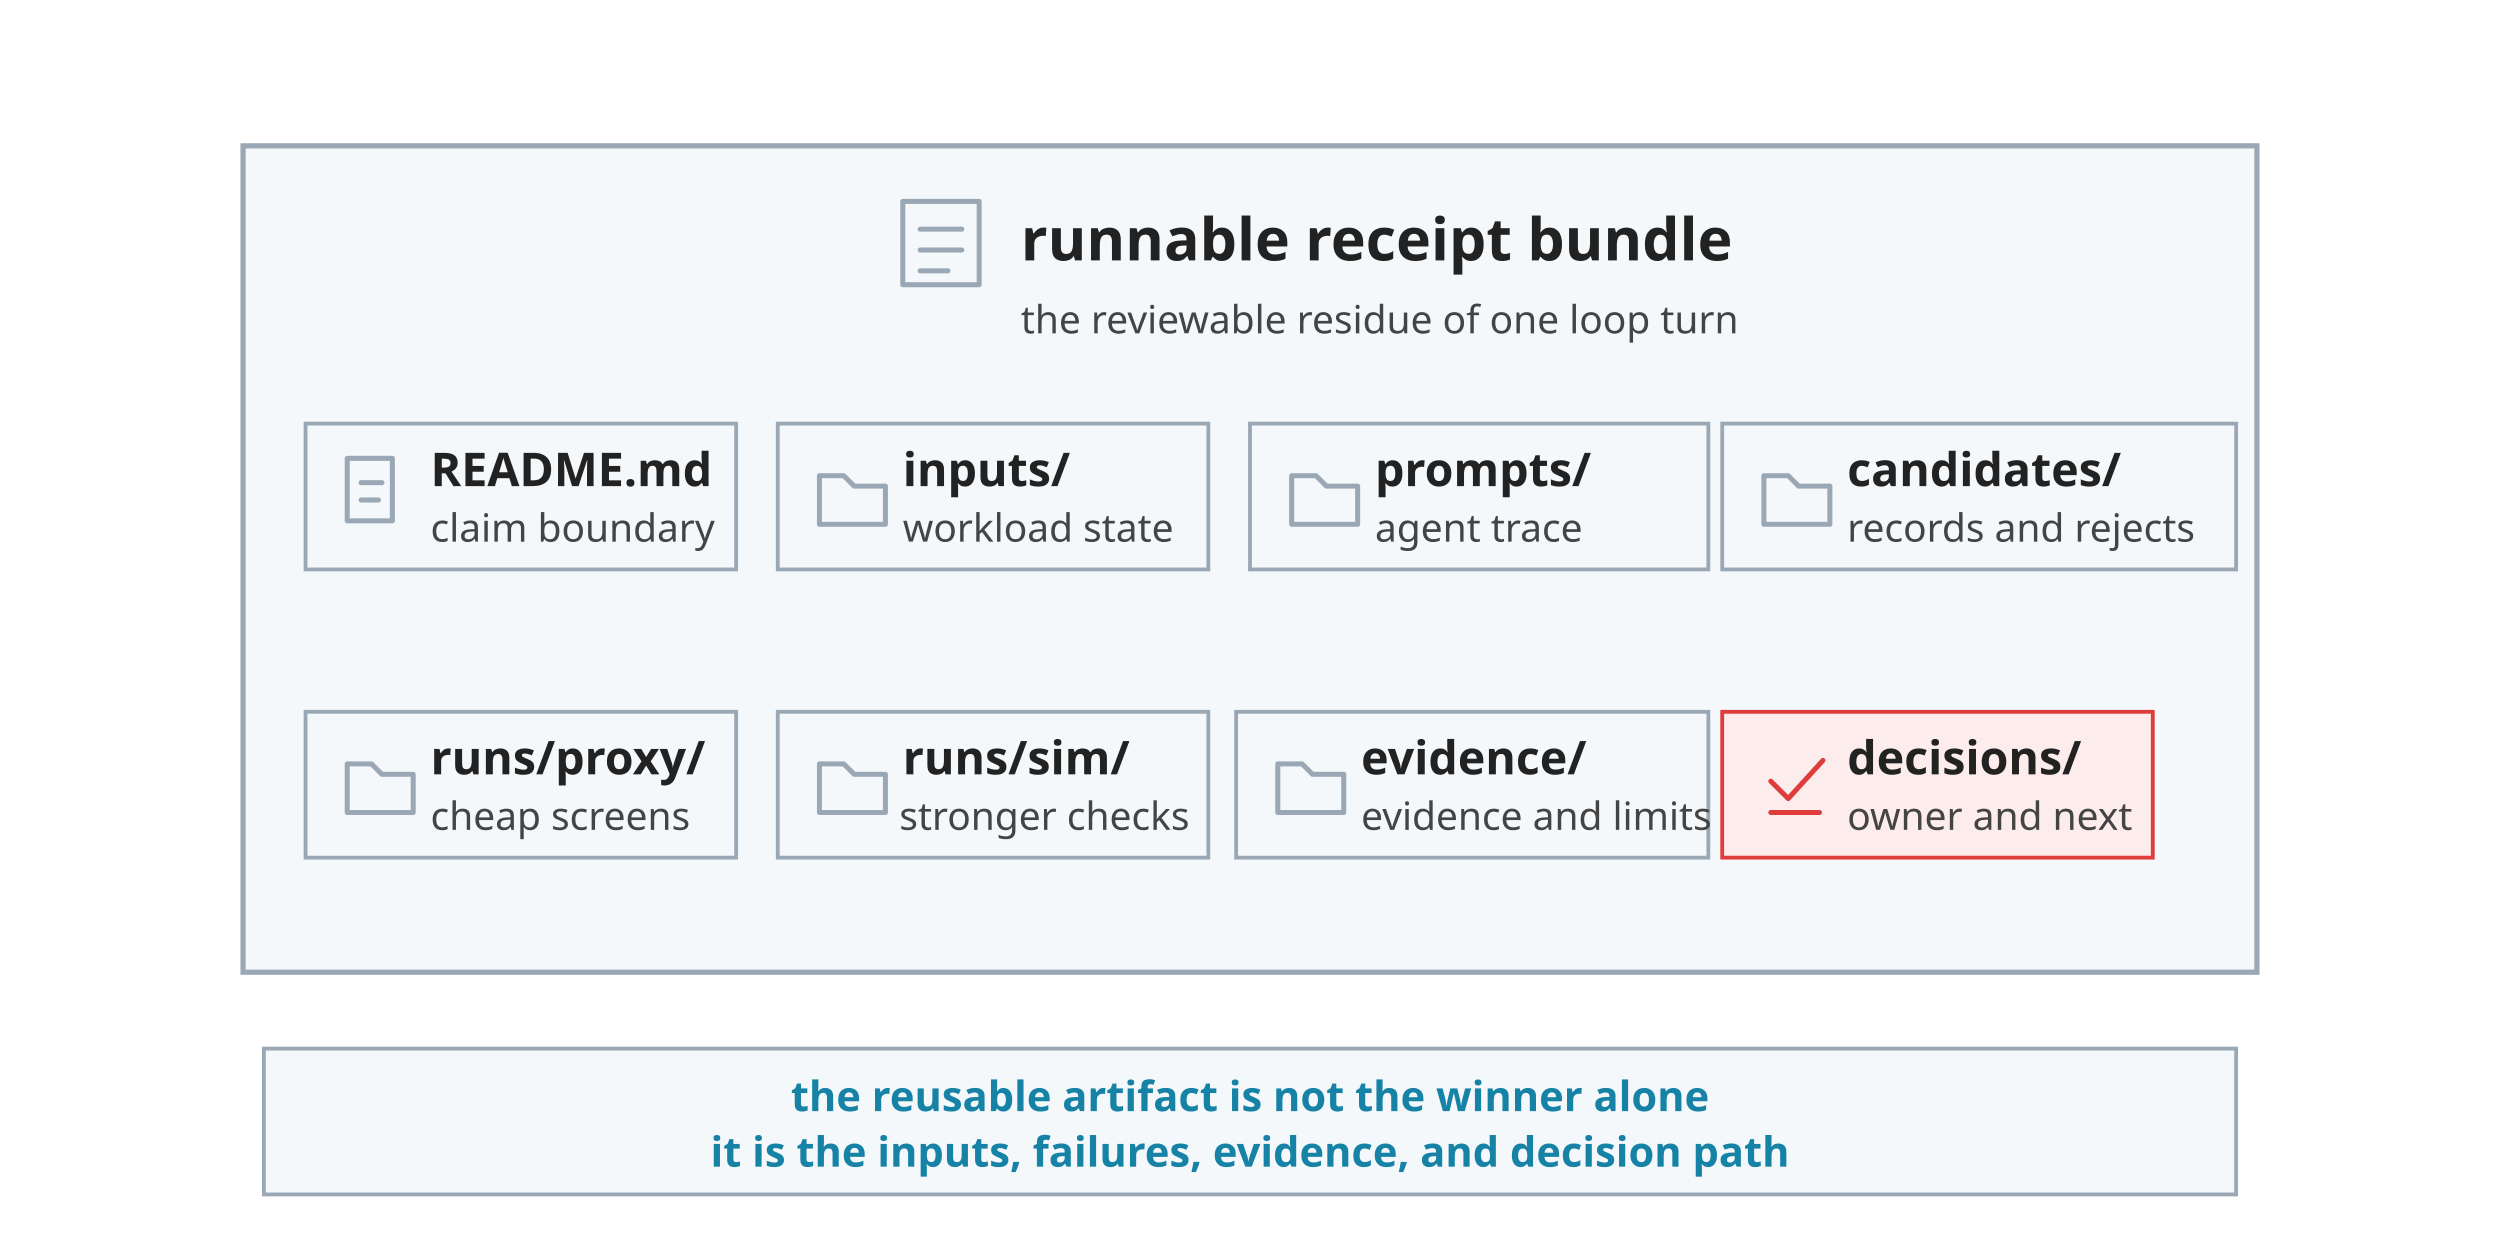
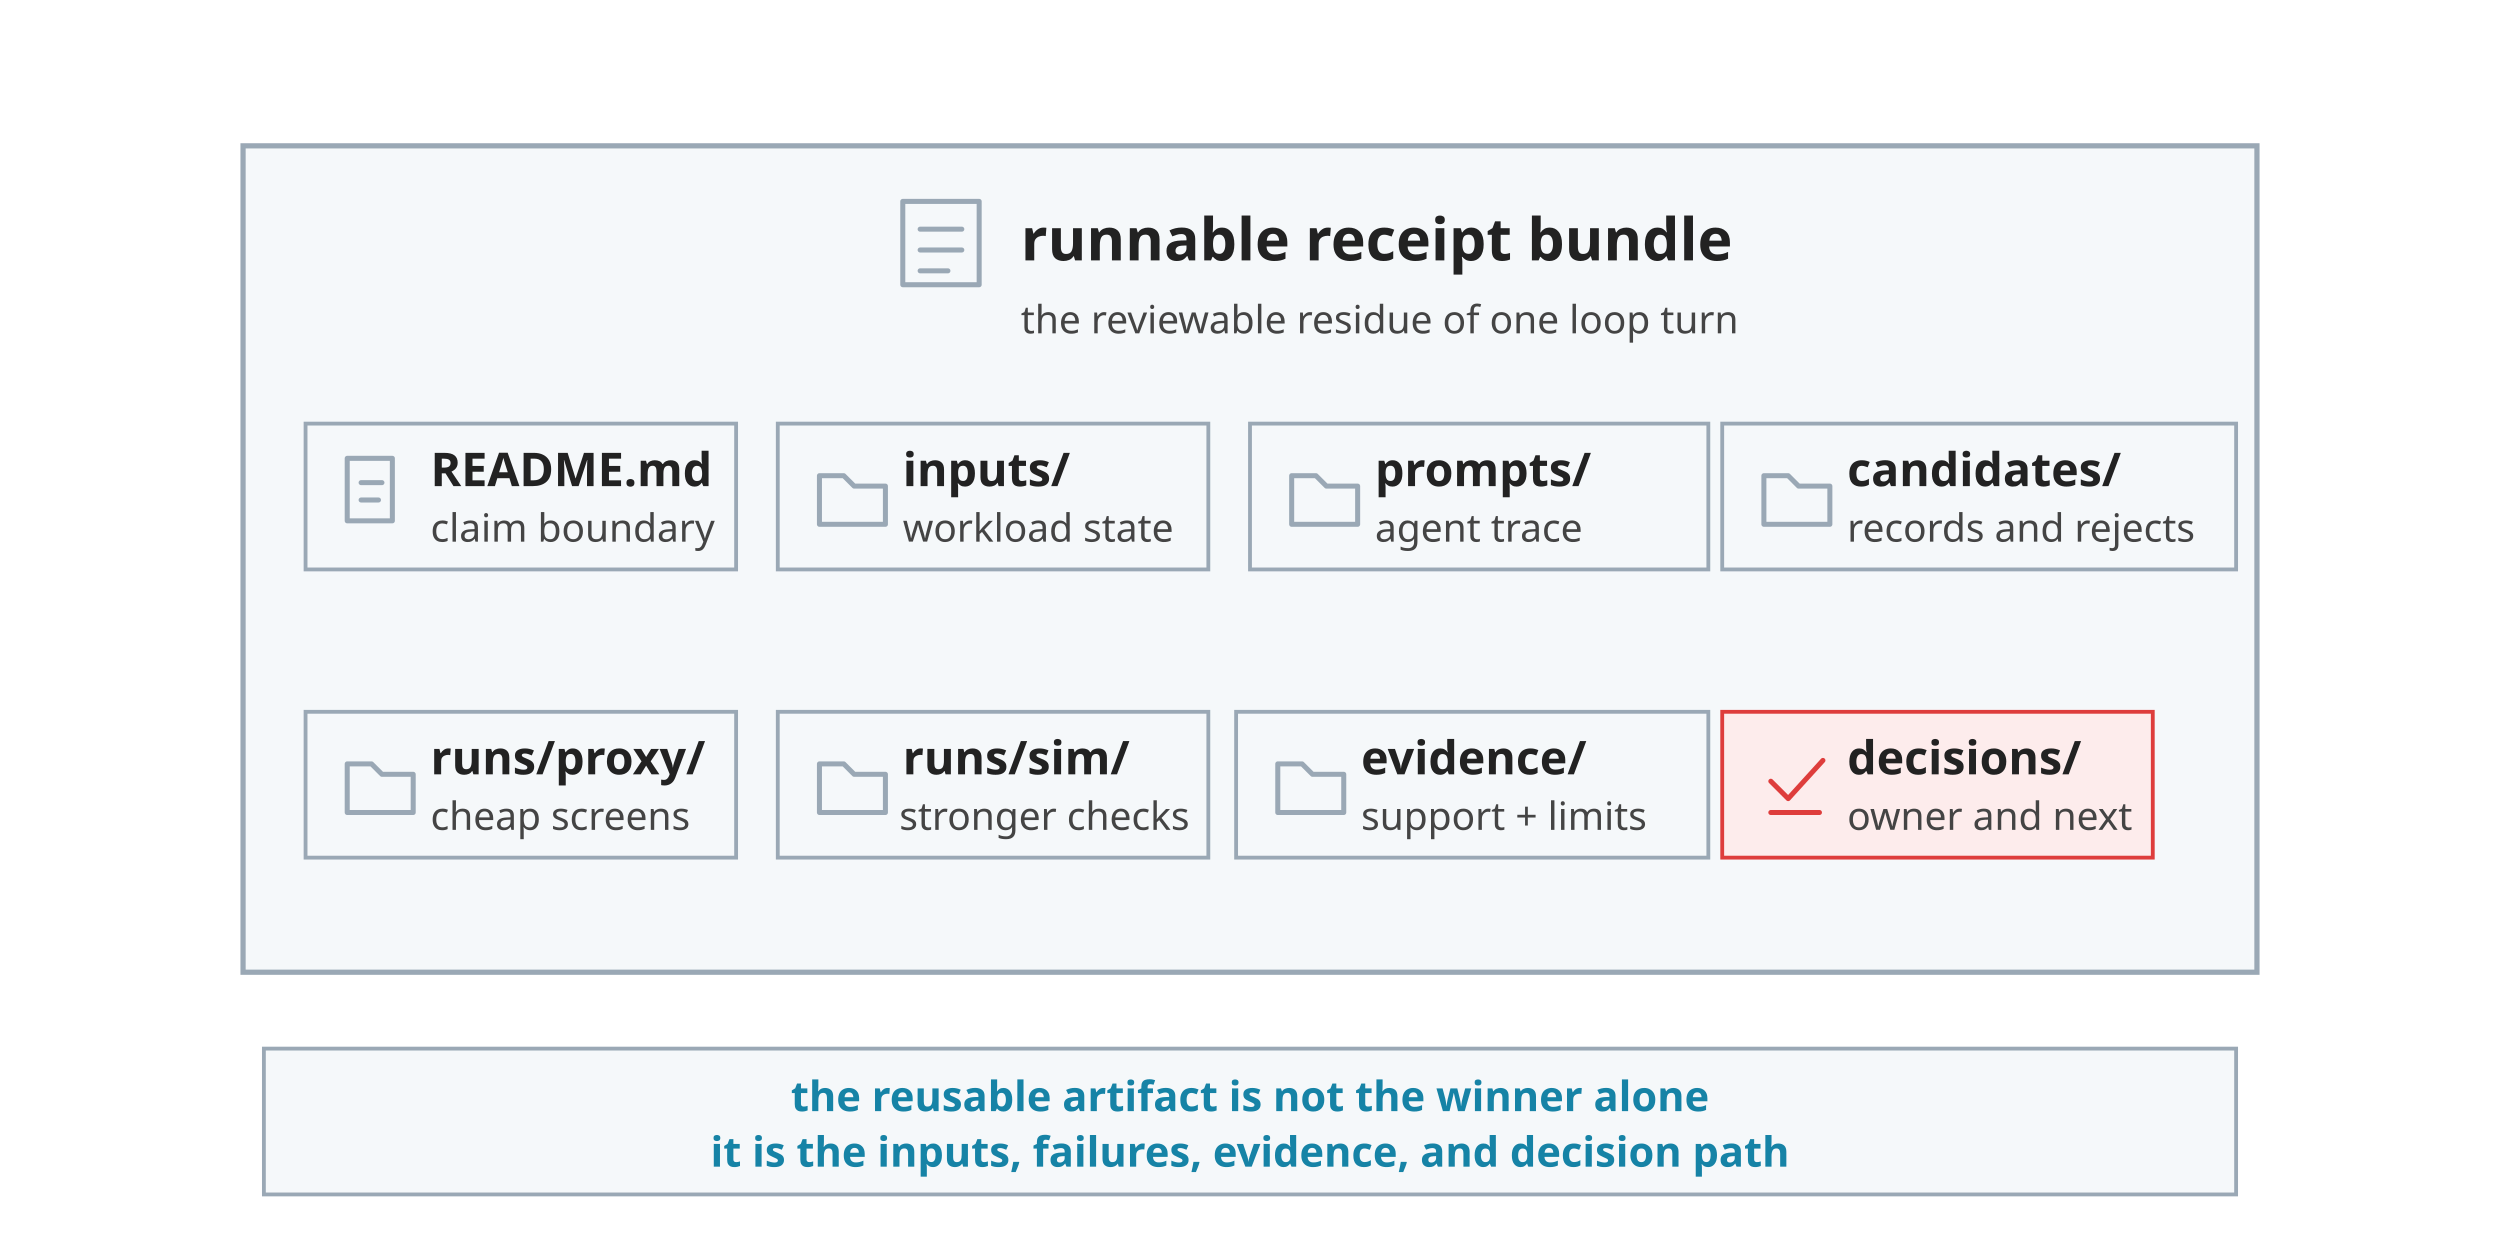
<svg xmlns="http://www.w3.org/2000/svg" viewBox="0 0 720 360" role="img">
  <defs>
    <style>
      .font { font-family: sans-serif; }
      .title { font-size: 17px; font-weight: 700; fill: #222222; }
      .label { font-size: 13.4px; font-weight: 700; fill: #222222; }
      .small { font-size: 11.2px; fill: #444444; }
      .note { font-size: 12px; font-weight: 700; fill: #1683A6; }
      .bundle { fill: #F5F8FA; stroke: #9AA8B5; stroke-width: 1.5; }
      .folder { fill: #F5F8FA; stroke: #9AA8B5; stroke-width: 1.1; }
      .file { fill: #F5F8FA; stroke: #9AA8B5; stroke-width: 1.1; }
      .decision { fill: #FDECEC; stroke: #DE3D3C; stroke-width: 1.1; }
      .bar { fill: #F5F8FA; stroke: #9AA8B5; stroke-width: 1.1; }
      .glyph { fill: none; stroke: currentColor; stroke-width: 1.45; stroke-linecap: round; stroke-linejoin: round; }
      .glyph-bundle { color: #9AA8B5; }
      .glyph-file { color: #9AA8B5; }
      .glyph-folder { color: #9AA8B5; }
      .glyph-decision { color: #DE3D3C; }
    </style>
  </defs>
  <rect width="720" height="360" fill="#FFFFFF" />
  <g class="font">
    <rect class="bundle" x="70" y="42" width="580" height="238" />
    <g class="glyph glyph-bundle" transform="translate(260 58)">
      <rect x="0" y="0" width="22" height="24" />
      <path d="M 5 8 L 17 8" />
      <path d="M 5 14 L 17 14" />
      <path d="M 5 20 L 13 20" />
    </g>
    <text class="title" x="294" y="75" text-anchor="start">runnable receipt bundle</text>
    <text class="small" x="294" y="96" text-anchor="start">the reviewable residue of one loop turn</text>
    <rect class="file" x="88" y="122" width="124" height="42" />
    <g class="glyph glyph-file" transform="translate(100 132)">
      <rect x="0" y="0" width="13" height="18" />
      <path d="M 4 7 L 10 7" />
      <path d="M 4 12 L 9 12" />
    </g>
    <text class="label" x="124" y="140">README.md</text>
    <text class="small" x="124" y="156">claim boundary</text>
    <rect class="folder" x="224" y="122" width="124" height="42" />
    <g class="glyph glyph-folder" transform="translate(236 133)">
      <path d="M 0 4 L 7 4 L 10 7 L 19 7 L 19 18 L 0 18 Z" />
    </g>
    <text class="label" x="260" y="140">inputs/</text>
    <text class="small" x="260" y="156">workload state</text>
    <rect class="folder" x="360" y="122" width="132" height="42" />
    <g class="glyph glyph-folder" transform="translate(372 133)">
      <path d="M 0 4 L 7 4 L 10 7 L 19 7 L 19 18 L 0 18 Z" />
    </g>
    <text class="label" x="396" y="140">prompts/</text>
    <text class="small" x="396" y="156">agent trace</text>
    <rect class="folder" x="496" y="122" width="148" height="42" />
    <g class="glyph glyph-folder" transform="translate(508 133)">
      <path d="M 0 4 L 7 4 L 10 7 L 19 7 L 19 18 L 0 18 Z" />
    </g>
    <text class="label" x="532" y="140">candidates/</text>
    <text class="small" x="532" y="156">records and rejects</text>
    <rect class="folder" x="88" y="205" width="124" height="42" />
    <g class="glyph glyph-folder" transform="translate(100 216)">
      <path d="M 0 4 L 7 4 L 10 7 L 19 7 L 19 18 L 0 18 Z" />
    </g>
    <text class="label" x="124" y="223">runs/proxy/</text>
    <text class="small" x="124" y="239">cheap screens</text>
    <rect class="folder" x="224" y="205" width="124" height="42" />
    <g class="glyph glyph-folder" transform="translate(236 216)">
      <path d="M 0 4 L 7 4 L 10 7 L 19 7 L 19 18 L 0 18 Z" />
    </g>
    <text class="label" x="260" y="223">runs/sim/</text>
    <text class="small" x="259" y="239">stronger checks</text>
    <rect class="folder" x="356" y="205" width="136" height="42" />
    <g class="glyph glyph-folder" transform="translate(368 216)">
      <path d="M 0 4 L 7 4 L 10 7 L 19 7 L 19 18 L 0 18 Z" />
    </g>
    <text class="label" x="392" y="223">evidence/</text>
-     <text class="small" x="392" y="239">evidence and limits</text>
+     <text class="small" x="392" y="239">support + limits</text>
    <rect class="decision" x="496" y="205" width="124" height="42" />
    <g class="glyph glyph-decision" transform="translate(508 216)">
      <path d="M 2 9 L 7 14 L 17 3" />
      <path d="M 2 18 L 16 18" />
    </g>
    <text class="label" x="532" y="223">decisions/</text>
    <text class="small" x="532" y="239">owner and next</text>
    <rect class="bar" x="76" y="302" width="568" height="42" />
    <text class="note" x="360" y="320" text-anchor="middle">the reusable artifact is not the winner alone</text>
    <text class="note" x="360" y="336" text-anchor="middle">it is the inputs, failures, evidence, and decision path</text>
  </g>
</svg>
